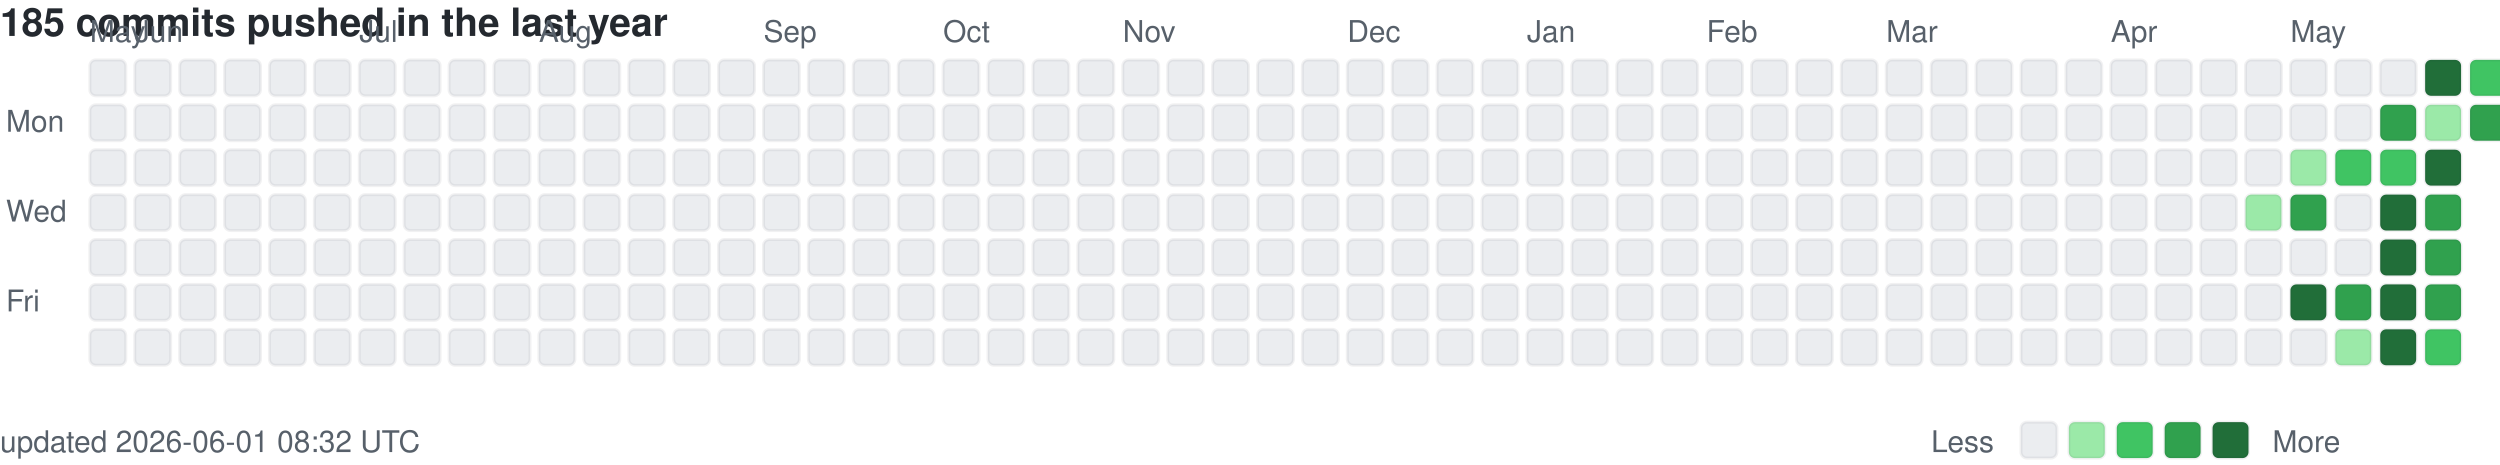
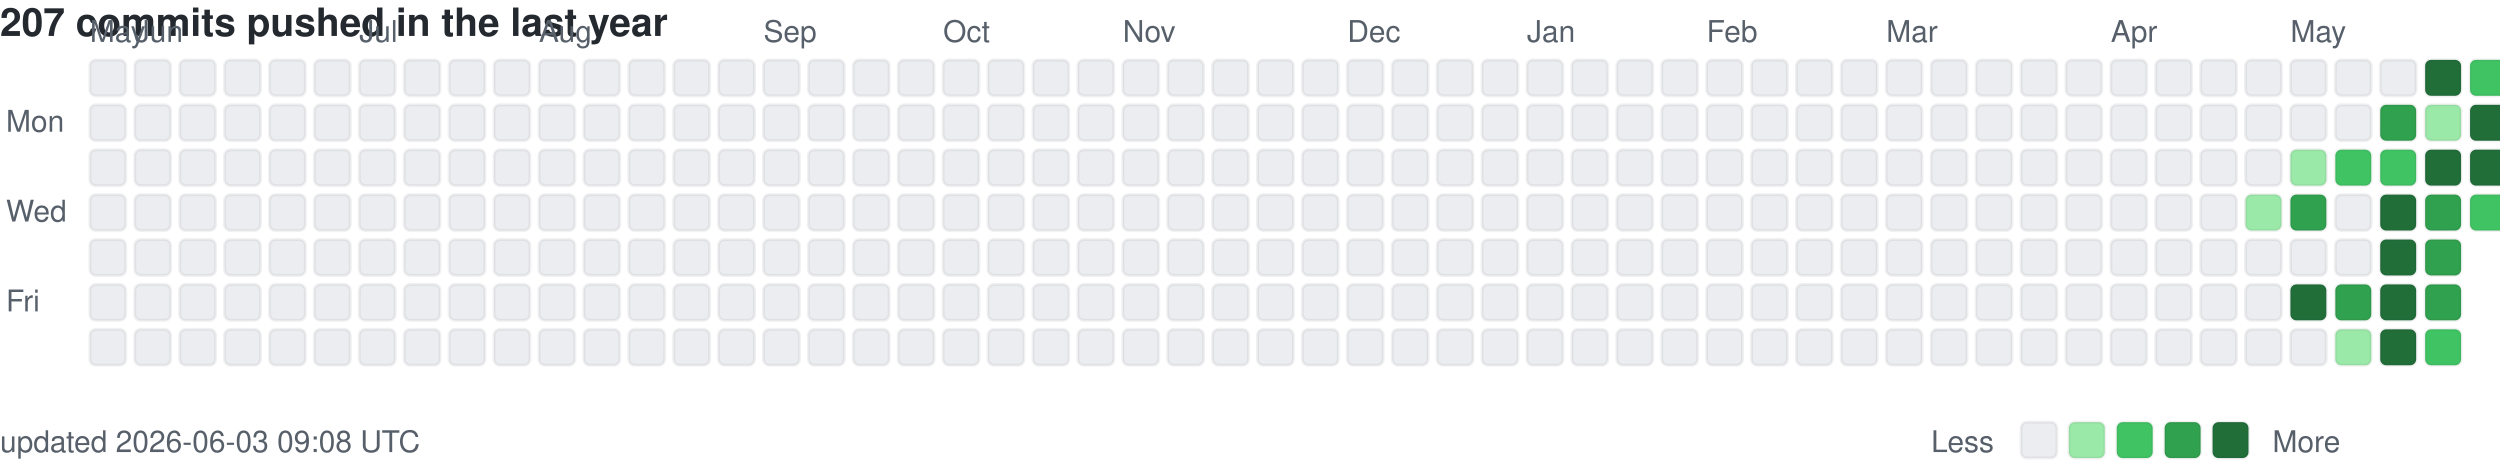
<svg xmlns="http://www.w3.org/2000/svg" width="835" height="155" viewBox="0 0 835 155" role="img" aria-label="Organisation push activity heatmap">
  <style>
    text.lbl { fill:#57606a; font:10px -apple-system,Segoe UI,Helvetica,Arial,sans-serif; }
    text.title { fill:#24292f; font:600 13px -apple-system,Segoe UI,Helvetica,Arial,sans-serif; }
    rect { stroke:rgba(27,31,35,0.06); stroke-width:1px; }
    .lvl-0 { fill:#ebedf0; } .lvl-1 { fill:#9be9a8; } .lvl-2 { fill:#40c463; }
    .lvl-3 { fill:#30a14e; } .lvl-4 { fill:#216e39; }
  </style>
-   <text x="0" y="12" class="title">185 commits pushed in the last year</text>
+   <text x="0" y="12" class="title">207 commits pushed in the last year</text>
  <text x="30" y="14" class="lbl">May</text>
  <text x="45" y="14" class="lbl">Jun</text>
  <text x="120" y="14" class="lbl">Jul</text>
  <text x="180" y="14" class="lbl">Aug</text>
  <text x="255" y="14" class="lbl">Sep</text>
  <text x="315" y="14" class="lbl">Oct</text>
  <text x="375" y="14" class="lbl">Nov</text>
  <text x="450" y="14" class="lbl">Dec</text>
  <text x="510" y="14" class="lbl">Jan</text>
  <text x="570" y="14" class="lbl">Feb</text>
  <text x="630" y="14" class="lbl">Mar</text>
  <text x="705" y="14" class="lbl">Apr</text>
  <text x="765" y="14" class="lbl">May</text>
  <text x="2" y="44" class="lbl">Mon</text>
  <text x="2" y="74" class="lbl">Wed</text>
  <text x="2" y="104" class="lbl">Fri</text>
  <rect class="lvl-0" x="30" y="20" width="12" height="12" rx="2" />
  <rect class="lvl-0" x="30" y="35" width="12" height="12" rx="2" />
  <rect class="lvl-0" x="30" y="50" width="12" height="12" rx="2" />
  <rect class="lvl-0" x="30" y="65" width="12" height="12" rx="2" />
  <rect class="lvl-0" x="30" y="80" width="12" height="12" rx="2" />
  <rect class="lvl-0" x="30" y="95" width="12" height="12" rx="2" />
  <rect class="lvl-0" x="30" y="110" width="12" height="12" rx="2" />
  <rect class="lvl-0" x="45" y="20" width="12" height="12" rx="2" />
  <rect class="lvl-0" x="45" y="35" width="12" height="12" rx="2" />
  <rect class="lvl-0" x="45" y="50" width="12" height="12" rx="2" />
  <rect class="lvl-0" x="45" y="65" width="12" height="12" rx="2" />
  <rect class="lvl-0" x="45" y="80" width="12" height="12" rx="2" />
  <rect class="lvl-0" x="45" y="95" width="12" height="12" rx="2" />
  <rect class="lvl-0" x="45" y="110" width="12" height="12" rx="2" />
  <rect class="lvl-0" x="60" y="20" width="12" height="12" rx="2" />
  <rect class="lvl-0" x="60" y="35" width="12" height="12" rx="2" />
  <rect class="lvl-0" x="60" y="50" width="12" height="12" rx="2" />
  <rect class="lvl-0" x="60" y="65" width="12" height="12" rx="2" />
  <rect class="lvl-0" x="60" y="80" width="12" height="12" rx="2" />
  <rect class="lvl-0" x="60" y="95" width="12" height="12" rx="2" />
  <rect class="lvl-0" x="60" y="110" width="12" height="12" rx="2" />
  <rect class="lvl-0" x="75" y="20" width="12" height="12" rx="2" />
  <rect class="lvl-0" x="75" y="35" width="12" height="12" rx="2" />
  <rect class="lvl-0" x="75" y="50" width="12" height="12" rx="2" />
  <rect class="lvl-0" x="75" y="65" width="12" height="12" rx="2" />
  <rect class="lvl-0" x="75" y="80" width="12" height="12" rx="2" />
  <rect class="lvl-0" x="75" y="95" width="12" height="12" rx="2" />
  <rect class="lvl-0" x="75" y="110" width="12" height="12" rx="2" />
  <rect class="lvl-0" x="90" y="20" width="12" height="12" rx="2" />
  <rect class="lvl-0" x="90" y="35" width="12" height="12" rx="2" />
  <rect class="lvl-0" x="90" y="50" width="12" height="12" rx="2" />
  <rect class="lvl-0" x="90" y="65" width="12" height="12" rx="2" />
  <rect class="lvl-0" x="90" y="80" width="12" height="12" rx="2" />
  <rect class="lvl-0" x="90" y="95" width="12" height="12" rx="2" />
  <rect class="lvl-0" x="90" y="110" width="12" height="12" rx="2" />
  <rect class="lvl-0" x="105" y="20" width="12" height="12" rx="2" />
  <rect class="lvl-0" x="105" y="35" width="12" height="12" rx="2" />
  <rect class="lvl-0" x="105" y="50" width="12" height="12" rx="2" />
  <rect class="lvl-0" x="105" y="65" width="12" height="12" rx="2" />
  <rect class="lvl-0" x="105" y="80" width="12" height="12" rx="2" />
  <rect class="lvl-0" x="105" y="95" width="12" height="12" rx="2" />
  <rect class="lvl-0" x="105" y="110" width="12" height="12" rx="2" />
  <rect class="lvl-0" x="120" y="20" width="12" height="12" rx="2" />
  <rect class="lvl-0" x="120" y="35" width="12" height="12" rx="2" />
  <rect class="lvl-0" x="120" y="50" width="12" height="12" rx="2" />
  <rect class="lvl-0" x="120" y="65" width="12" height="12" rx="2" />
  <rect class="lvl-0" x="120" y="80" width="12" height="12" rx="2" />
  <rect class="lvl-0" x="120" y="95" width="12" height="12" rx="2" />
  <rect class="lvl-0" x="120" y="110" width="12" height="12" rx="2" />
  <rect class="lvl-0" x="135" y="20" width="12" height="12" rx="2" />
  <rect class="lvl-0" x="135" y="35" width="12" height="12" rx="2" />
  <rect class="lvl-0" x="135" y="50" width="12" height="12" rx="2" />
  <rect class="lvl-0" x="135" y="65" width="12" height="12" rx="2" />
  <rect class="lvl-0" x="135" y="80" width="12" height="12" rx="2" />
  <rect class="lvl-0" x="135" y="95" width="12" height="12" rx="2" />
  <rect class="lvl-0" x="135" y="110" width="12" height="12" rx="2" />
  <rect class="lvl-0" x="150" y="20" width="12" height="12" rx="2" />
  <rect class="lvl-0" x="150" y="35" width="12" height="12" rx="2" />
  <rect class="lvl-0" x="150" y="50" width="12" height="12" rx="2" />
  <rect class="lvl-0" x="150" y="65" width="12" height="12" rx="2" />
  <rect class="lvl-0" x="150" y="80" width="12" height="12" rx="2" />
  <rect class="lvl-0" x="150" y="95" width="12" height="12" rx="2" />
  <rect class="lvl-0" x="150" y="110" width="12" height="12" rx="2" />
  <rect class="lvl-0" x="165" y="20" width="12" height="12" rx="2" />
  <rect class="lvl-0" x="165" y="35" width="12" height="12" rx="2" />
  <rect class="lvl-0" x="165" y="50" width="12" height="12" rx="2" />
  <rect class="lvl-0" x="165" y="65" width="12" height="12" rx="2" />
  <rect class="lvl-0" x="165" y="80" width="12" height="12" rx="2" />
  <rect class="lvl-0" x="165" y="95" width="12" height="12" rx="2" />
  <rect class="lvl-0" x="165" y="110" width="12" height="12" rx="2" />
  <rect class="lvl-0" x="180" y="20" width="12" height="12" rx="2" />
  <rect class="lvl-0" x="180" y="35" width="12" height="12" rx="2" />
  <rect class="lvl-0" x="180" y="50" width="12" height="12" rx="2" />
  <rect class="lvl-0" x="180" y="65" width="12" height="12" rx="2" />
  <rect class="lvl-0" x="180" y="80" width="12" height="12" rx="2" />
  <rect class="lvl-0" x="180" y="95" width="12" height="12" rx="2" />
  <rect class="lvl-0" x="180" y="110" width="12" height="12" rx="2" />
  <rect class="lvl-0" x="195" y="20" width="12" height="12" rx="2" />
  <rect class="lvl-0" x="195" y="35" width="12" height="12" rx="2" />
  <rect class="lvl-0" x="195" y="50" width="12" height="12" rx="2" />
  <rect class="lvl-0" x="195" y="65" width="12" height="12" rx="2" />
  <rect class="lvl-0" x="195" y="80" width="12" height="12" rx="2" />
  <rect class="lvl-0" x="195" y="95" width="12" height="12" rx="2" />
  <rect class="lvl-0" x="195" y="110" width="12" height="12" rx="2" />
  <rect class="lvl-0" x="210" y="20" width="12" height="12" rx="2" />
  <rect class="lvl-0" x="210" y="35" width="12" height="12" rx="2" />
  <rect class="lvl-0" x="210" y="50" width="12" height="12" rx="2" />
  <rect class="lvl-0" x="210" y="65" width="12" height="12" rx="2" />
  <rect class="lvl-0" x="210" y="80" width="12" height="12" rx="2" />
  <rect class="lvl-0" x="210" y="95" width="12" height="12" rx="2" />
  <rect class="lvl-0" x="210" y="110" width="12" height="12" rx="2" />
  <rect class="lvl-0" x="225" y="20" width="12" height="12" rx="2" />
  <rect class="lvl-0" x="225" y="35" width="12" height="12" rx="2" />
  <rect class="lvl-0" x="225" y="50" width="12" height="12" rx="2" />
  <rect class="lvl-0" x="225" y="65" width="12" height="12" rx="2" />
  <rect class="lvl-0" x="225" y="80" width="12" height="12" rx="2" />
  <rect class="lvl-0" x="225" y="95" width="12" height="12" rx="2" />
  <rect class="lvl-0" x="225" y="110" width="12" height="12" rx="2" />
  <rect class="lvl-0" x="240" y="20" width="12" height="12" rx="2" />
  <rect class="lvl-0" x="240" y="35" width="12" height="12" rx="2" />
  <rect class="lvl-0" x="240" y="50" width="12" height="12" rx="2" />
  <rect class="lvl-0" x="240" y="65" width="12" height="12" rx="2" />
  <rect class="lvl-0" x="240" y="80" width="12" height="12" rx="2" />
  <rect class="lvl-0" x="240" y="95" width="12" height="12" rx="2" />
  <rect class="lvl-0" x="240" y="110" width="12" height="12" rx="2" />
  <rect class="lvl-0" x="255" y="20" width="12" height="12" rx="2" />
  <rect class="lvl-0" x="255" y="35" width="12" height="12" rx="2" />
  <rect class="lvl-0" x="255" y="50" width="12" height="12" rx="2" />
  <rect class="lvl-0" x="255" y="65" width="12" height="12" rx="2" />
  <rect class="lvl-0" x="255" y="80" width="12" height="12" rx="2" />
  <rect class="lvl-0" x="255" y="95" width="12" height="12" rx="2" />
  <rect class="lvl-0" x="255" y="110" width="12" height="12" rx="2" />
  <rect class="lvl-0" x="270" y="20" width="12" height="12" rx="2" />
  <rect class="lvl-0" x="270" y="35" width="12" height="12" rx="2" />
  <rect class="lvl-0" x="270" y="50" width="12" height="12" rx="2" />
  <rect class="lvl-0" x="270" y="65" width="12" height="12" rx="2" />
  <rect class="lvl-0" x="270" y="80" width="12" height="12" rx="2" />
  <rect class="lvl-0" x="270" y="95" width="12" height="12" rx="2" />
  <rect class="lvl-0" x="270" y="110" width="12" height="12" rx="2" />
  <rect class="lvl-0" x="285" y="20" width="12" height="12" rx="2" />
  <rect class="lvl-0" x="285" y="35" width="12" height="12" rx="2" />
  <rect class="lvl-0" x="285" y="50" width="12" height="12" rx="2" />
  <rect class="lvl-0" x="285" y="65" width="12" height="12" rx="2" />
  <rect class="lvl-0" x="285" y="80" width="12" height="12" rx="2" />
  <rect class="lvl-0" x="285" y="95" width="12" height="12" rx="2" />
  <rect class="lvl-0" x="285" y="110" width="12" height="12" rx="2" />
  <rect class="lvl-0" x="300" y="20" width="12" height="12" rx="2" />
  <rect class="lvl-0" x="300" y="35" width="12" height="12" rx="2" />
  <rect class="lvl-0" x="300" y="50" width="12" height="12" rx="2" />
  <rect class="lvl-0" x="300" y="65" width="12" height="12" rx="2" />
  <rect class="lvl-0" x="300" y="80" width="12" height="12" rx="2" />
  <rect class="lvl-0" x="300" y="95" width="12" height="12" rx="2" />
  <rect class="lvl-0" x="300" y="110" width="12" height="12" rx="2" />
  <rect class="lvl-0" x="315" y="20" width="12" height="12" rx="2" />
  <rect class="lvl-0" x="315" y="35" width="12" height="12" rx="2" />
  <rect class="lvl-0" x="315" y="50" width="12" height="12" rx="2" />
  <rect class="lvl-0" x="315" y="65" width="12" height="12" rx="2" />
  <rect class="lvl-0" x="315" y="80" width="12" height="12" rx="2" />
  <rect class="lvl-0" x="315" y="95" width="12" height="12" rx="2" />
  <rect class="lvl-0" x="315" y="110" width="12" height="12" rx="2" />
  <rect class="lvl-0" x="330" y="20" width="12" height="12" rx="2" />
  <rect class="lvl-0" x="330" y="35" width="12" height="12" rx="2" />
  <rect class="lvl-0" x="330" y="50" width="12" height="12" rx="2" />
  <rect class="lvl-0" x="330" y="65" width="12" height="12" rx="2" />
  <rect class="lvl-0" x="330" y="80" width="12" height="12" rx="2" />
  <rect class="lvl-0" x="330" y="95" width="12" height="12" rx="2" />
  <rect class="lvl-0" x="330" y="110" width="12" height="12" rx="2" />
  <rect class="lvl-0" x="345" y="20" width="12" height="12" rx="2" />
  <rect class="lvl-0" x="345" y="35" width="12" height="12" rx="2" />
  <rect class="lvl-0" x="345" y="50" width="12" height="12" rx="2" />
  <rect class="lvl-0" x="345" y="65" width="12" height="12" rx="2" />
  <rect class="lvl-0" x="345" y="80" width="12" height="12" rx="2" />
  <rect class="lvl-0" x="345" y="95" width="12" height="12" rx="2" />
  <rect class="lvl-0" x="345" y="110" width="12" height="12" rx="2" />
  <rect class="lvl-0" x="360" y="20" width="12" height="12" rx="2" />
  <rect class="lvl-0" x="360" y="35" width="12" height="12" rx="2" />
  <rect class="lvl-0" x="360" y="50" width="12" height="12" rx="2" />
  <rect class="lvl-0" x="360" y="65" width="12" height="12" rx="2" />
  <rect class="lvl-0" x="360" y="80" width="12" height="12" rx="2" />
  <rect class="lvl-0" x="360" y="95" width="12" height="12" rx="2" />
  <rect class="lvl-0" x="360" y="110" width="12" height="12" rx="2" />
  <rect class="lvl-0" x="375" y="20" width="12" height="12" rx="2" />
  <rect class="lvl-0" x="375" y="35" width="12" height="12" rx="2" />
  <rect class="lvl-0" x="375" y="50" width="12" height="12" rx="2" />
  <rect class="lvl-0" x="375" y="65" width="12" height="12" rx="2" />
  <rect class="lvl-0" x="375" y="80" width="12" height="12" rx="2" />
  <rect class="lvl-0" x="375" y="95" width="12" height="12" rx="2" />
  <rect class="lvl-0" x="375" y="110" width="12" height="12" rx="2" />
  <rect class="lvl-0" x="390" y="20" width="12" height="12" rx="2" />
  <rect class="lvl-0" x="390" y="35" width="12" height="12" rx="2" />
  <rect class="lvl-0" x="390" y="50" width="12" height="12" rx="2" />
  <rect class="lvl-0" x="390" y="65" width="12" height="12" rx="2" />
  <rect class="lvl-0" x="390" y="80" width="12" height="12" rx="2" />
  <rect class="lvl-0" x="390" y="95" width="12" height="12" rx="2" />
  <rect class="lvl-0" x="390" y="110" width="12" height="12" rx="2" />
  <rect class="lvl-0" x="405" y="20" width="12" height="12" rx="2" />
  <rect class="lvl-0" x="405" y="35" width="12" height="12" rx="2" />
  <rect class="lvl-0" x="405" y="50" width="12" height="12" rx="2" />
  <rect class="lvl-0" x="405" y="65" width="12" height="12" rx="2" />
  <rect class="lvl-0" x="405" y="80" width="12" height="12" rx="2" />
  <rect class="lvl-0" x="405" y="95" width="12" height="12" rx="2" />
  <rect class="lvl-0" x="405" y="110" width="12" height="12" rx="2" />
  <rect class="lvl-0" x="420" y="20" width="12" height="12" rx="2" />
  <rect class="lvl-0" x="420" y="35" width="12" height="12" rx="2" />
  <rect class="lvl-0" x="420" y="50" width="12" height="12" rx="2" />
  <rect class="lvl-0" x="420" y="65" width="12" height="12" rx="2" />
  <rect class="lvl-0" x="420" y="80" width="12" height="12" rx="2" />
  <rect class="lvl-0" x="420" y="95" width="12" height="12" rx="2" />
  <rect class="lvl-0" x="420" y="110" width="12" height="12" rx="2" />
  <rect class="lvl-0" x="435" y="20" width="12" height="12" rx="2" />
  <rect class="lvl-0" x="435" y="35" width="12" height="12" rx="2" />
  <rect class="lvl-0" x="435" y="50" width="12" height="12" rx="2" />
  <rect class="lvl-0" x="435" y="65" width="12" height="12" rx="2" />
  <rect class="lvl-0" x="435" y="80" width="12" height="12" rx="2" />
  <rect class="lvl-0" x="435" y="95" width="12" height="12" rx="2" />
  <rect class="lvl-0" x="435" y="110" width="12" height="12" rx="2" />
  <rect class="lvl-0" x="450" y="20" width="12" height="12" rx="2" />
  <rect class="lvl-0" x="450" y="35" width="12" height="12" rx="2" />
  <rect class="lvl-0" x="450" y="50" width="12" height="12" rx="2" />
  <rect class="lvl-0" x="450" y="65" width="12" height="12" rx="2" />
  <rect class="lvl-0" x="450" y="80" width="12" height="12" rx="2" />
  <rect class="lvl-0" x="450" y="95" width="12" height="12" rx="2" />
  <rect class="lvl-0" x="450" y="110" width="12" height="12" rx="2" />
  <rect class="lvl-0" x="465" y="20" width="12" height="12" rx="2" />
  <rect class="lvl-0" x="465" y="35" width="12" height="12" rx="2" />
  <rect class="lvl-0" x="465" y="50" width="12" height="12" rx="2" />
  <rect class="lvl-0" x="465" y="65" width="12" height="12" rx="2" />
  <rect class="lvl-0" x="465" y="80" width="12" height="12" rx="2" />
  <rect class="lvl-0" x="465" y="95" width="12" height="12" rx="2" />
  <rect class="lvl-0" x="465" y="110" width="12" height="12" rx="2" />
  <rect class="lvl-0" x="480" y="20" width="12" height="12" rx="2" />
  <rect class="lvl-0" x="480" y="35" width="12" height="12" rx="2" />
  <rect class="lvl-0" x="480" y="50" width="12" height="12" rx="2" />
  <rect class="lvl-0" x="480" y="65" width="12" height="12" rx="2" />
  <rect class="lvl-0" x="480" y="80" width="12" height="12" rx="2" />
  <rect class="lvl-0" x="480" y="95" width="12" height="12" rx="2" />
  <rect class="lvl-0" x="480" y="110" width="12" height="12" rx="2" />
  <rect class="lvl-0" x="495" y="20" width="12" height="12" rx="2" />
  <rect class="lvl-0" x="495" y="35" width="12" height="12" rx="2" />
  <rect class="lvl-0" x="495" y="50" width="12" height="12" rx="2" />
  <rect class="lvl-0" x="495" y="65" width="12" height="12" rx="2" />
  <rect class="lvl-0" x="495" y="80" width="12" height="12" rx="2" />
  <rect class="lvl-0" x="495" y="95" width="12" height="12" rx="2" />
  <rect class="lvl-0" x="495" y="110" width="12" height="12" rx="2" />
  <rect class="lvl-0" x="510" y="20" width="12" height="12" rx="2" />
  <rect class="lvl-0" x="510" y="35" width="12" height="12" rx="2" />
  <rect class="lvl-0" x="510" y="50" width="12" height="12" rx="2" />
  <rect class="lvl-0" x="510" y="65" width="12" height="12" rx="2" />
  <rect class="lvl-0" x="510" y="80" width="12" height="12" rx="2" />
  <rect class="lvl-0" x="510" y="95" width="12" height="12" rx="2" />
  <rect class="lvl-0" x="510" y="110" width="12" height="12" rx="2" />
  <rect class="lvl-0" x="525" y="20" width="12" height="12" rx="2" />
  <rect class="lvl-0" x="525" y="35" width="12" height="12" rx="2" />
  <rect class="lvl-0" x="525" y="50" width="12" height="12" rx="2" />
  <rect class="lvl-0" x="525" y="65" width="12" height="12" rx="2" />
  <rect class="lvl-0" x="525" y="80" width="12" height="12" rx="2" />
  <rect class="lvl-0" x="525" y="95" width="12" height="12" rx="2" />
  <rect class="lvl-0" x="525" y="110" width="12" height="12" rx="2" />
  <rect class="lvl-0" x="540" y="20" width="12" height="12" rx="2" />
  <rect class="lvl-0" x="540" y="35" width="12" height="12" rx="2" />
  <rect class="lvl-0" x="540" y="50" width="12" height="12" rx="2" />
  <rect class="lvl-0" x="540" y="65" width="12" height="12" rx="2" />
  <rect class="lvl-0" x="540" y="80" width="12" height="12" rx="2" />
  <rect class="lvl-0" x="540" y="95" width="12" height="12" rx="2" />
  <rect class="lvl-0" x="540" y="110" width="12" height="12" rx="2" />
  <rect class="lvl-0" x="555" y="20" width="12" height="12" rx="2" />
  <rect class="lvl-0" x="555" y="35" width="12" height="12" rx="2" />
  <rect class="lvl-0" x="555" y="50" width="12" height="12" rx="2" />
  <rect class="lvl-0" x="555" y="65" width="12" height="12" rx="2" />
  <rect class="lvl-0" x="555" y="80" width="12" height="12" rx="2" />
  <rect class="lvl-0" x="555" y="95" width="12" height="12" rx="2" />
  <rect class="lvl-0" x="555" y="110" width="12" height="12" rx="2" />
  <rect class="lvl-0" x="570" y="20" width="12" height="12" rx="2" />
  <rect class="lvl-0" x="570" y="35" width="12" height="12" rx="2" />
  <rect class="lvl-0" x="570" y="50" width="12" height="12" rx="2" />
  <rect class="lvl-0" x="570" y="65" width="12" height="12" rx="2" />
  <rect class="lvl-0" x="570" y="80" width="12" height="12" rx="2" />
  <rect class="lvl-0" x="570" y="95" width="12" height="12" rx="2" />
  <rect class="lvl-0" x="570" y="110" width="12" height="12" rx="2" />
  <rect class="lvl-0" x="585" y="20" width="12" height="12" rx="2" />
  <rect class="lvl-0" x="585" y="35" width="12" height="12" rx="2" />
  <rect class="lvl-0" x="585" y="50" width="12" height="12" rx="2" />
  <rect class="lvl-0" x="585" y="65" width="12" height="12" rx="2" />
  <rect class="lvl-0" x="585" y="80" width="12" height="12" rx="2" />
  <rect class="lvl-0" x="585" y="95" width="12" height="12" rx="2" />
  <rect class="lvl-0" x="585" y="110" width="12" height="12" rx="2" />
  <rect class="lvl-0" x="600" y="20" width="12" height="12" rx="2" />
  <rect class="lvl-0" x="600" y="35" width="12" height="12" rx="2" />
  <rect class="lvl-0" x="600" y="50" width="12" height="12" rx="2" />
  <rect class="lvl-0" x="600" y="65" width="12" height="12" rx="2" />
  <rect class="lvl-0" x="600" y="80" width="12" height="12" rx="2" />
  <rect class="lvl-0" x="600" y="95" width="12" height="12" rx="2" />
  <rect class="lvl-0" x="600" y="110" width="12" height="12" rx="2" />
  <rect class="lvl-0" x="615" y="20" width="12" height="12" rx="2" />
  <rect class="lvl-0" x="615" y="35" width="12" height="12" rx="2" />
  <rect class="lvl-0" x="615" y="50" width="12" height="12" rx="2" />
  <rect class="lvl-0" x="615" y="65" width="12" height="12" rx="2" />
  <rect class="lvl-0" x="615" y="80" width="12" height="12" rx="2" />
  <rect class="lvl-0" x="615" y="95" width="12" height="12" rx="2" />
  <rect class="lvl-0" x="615" y="110" width="12" height="12" rx="2" />
  <rect class="lvl-0" x="630" y="20" width="12" height="12" rx="2" />
  <rect class="lvl-0" x="630" y="35" width="12" height="12" rx="2" />
  <rect class="lvl-0" x="630" y="50" width="12" height="12" rx="2" />
  <rect class="lvl-0" x="630" y="65" width="12" height="12" rx="2" />
  <rect class="lvl-0" x="630" y="80" width="12" height="12" rx="2" />
  <rect class="lvl-0" x="630" y="95" width="12" height="12" rx="2" />
  <rect class="lvl-0" x="630" y="110" width="12" height="12" rx="2" />
  <rect class="lvl-0" x="645" y="20" width="12" height="12" rx="2" />
  <rect class="lvl-0" x="645" y="35" width="12" height="12" rx="2" />
  <rect class="lvl-0" x="645" y="50" width="12" height="12" rx="2" />
  <rect class="lvl-0" x="645" y="65" width="12" height="12" rx="2" />
  <rect class="lvl-0" x="645" y="80" width="12" height="12" rx="2" />
  <rect class="lvl-0" x="645" y="95" width="12" height="12" rx="2" />
  <rect class="lvl-0" x="645" y="110" width="12" height="12" rx="2" />
  <rect class="lvl-0" x="660" y="20" width="12" height="12" rx="2" />
  <rect class="lvl-0" x="660" y="35" width="12" height="12" rx="2" />
  <rect class="lvl-0" x="660" y="50" width="12" height="12" rx="2" />
  <rect class="lvl-0" x="660" y="65" width="12" height="12" rx="2" />
  <rect class="lvl-0" x="660" y="80" width="12" height="12" rx="2" />
  <rect class="lvl-0" x="660" y="95" width="12" height="12" rx="2" />
  <rect class="lvl-0" x="660" y="110" width="12" height="12" rx="2" />
  <rect class="lvl-0" x="675" y="20" width="12" height="12" rx="2" />
  <rect class="lvl-0" x="675" y="35" width="12" height="12" rx="2" />
  <rect class="lvl-0" x="675" y="50" width="12" height="12" rx="2" />
  <rect class="lvl-0" x="675" y="65" width="12" height="12" rx="2" />
  <rect class="lvl-0" x="675" y="80" width="12" height="12" rx="2" />
  <rect class="lvl-0" x="675" y="95" width="12" height="12" rx="2" />
  <rect class="lvl-0" x="675" y="110" width="12" height="12" rx="2" />
  <rect class="lvl-0" x="690" y="20" width="12" height="12" rx="2" />
  <rect class="lvl-0" x="690" y="35" width="12" height="12" rx="2" />
  <rect class="lvl-0" x="690" y="50" width="12" height="12" rx="2" />
  <rect class="lvl-0" x="690" y="65" width="12" height="12" rx="2" />
  <rect class="lvl-0" x="690" y="80" width="12" height="12" rx="2" />
  <rect class="lvl-0" x="690" y="95" width="12" height="12" rx="2" />
  <rect class="lvl-0" x="690" y="110" width="12" height="12" rx="2" />
  <rect class="lvl-0" x="705" y="20" width="12" height="12" rx="2" />
  <rect class="lvl-0" x="705" y="35" width="12" height="12" rx="2" />
  <rect class="lvl-0" x="705" y="50" width="12" height="12" rx="2" />
  <rect class="lvl-0" x="705" y="65" width="12" height="12" rx="2" />
  <rect class="lvl-0" x="705" y="80" width="12" height="12" rx="2" />
  <rect class="lvl-0" x="705" y="95" width="12" height="12" rx="2" />
  <rect class="lvl-0" x="705" y="110" width="12" height="12" rx="2" />
  <rect class="lvl-0" x="720" y="20" width="12" height="12" rx="2" />
  <rect class="lvl-0" x="720" y="35" width="12" height="12" rx="2" />
  <rect class="lvl-0" x="720" y="50" width="12" height="12" rx="2" />
  <rect class="lvl-0" x="720" y="65" width="12" height="12" rx="2" />
  <rect class="lvl-0" x="720" y="80" width="12" height="12" rx="2" />
  <rect class="lvl-0" x="720" y="95" width="12" height="12" rx="2" />
  <rect class="lvl-0" x="720" y="110" width="12" height="12" rx="2" />
  <rect class="lvl-0" x="735" y="20" width="12" height="12" rx="2" />
  <rect class="lvl-0" x="735" y="35" width="12" height="12" rx="2" />
  <rect class="lvl-0" x="735" y="50" width="12" height="12" rx="2" />
  <rect class="lvl-0" x="735" y="65" width="12" height="12" rx="2" />
  <rect class="lvl-0" x="735" y="80" width="12" height="12" rx="2" />
  <rect class="lvl-0" x="735" y="95" width="12" height="12" rx="2" />
  <rect class="lvl-0" x="735" y="110" width="12" height="12" rx="2" />
  <rect class="lvl-0" x="750" y="20" width="12" height="12" rx="2" />
  <rect class="lvl-0" x="750" y="35" width="12" height="12" rx="2" />
  <rect class="lvl-0" x="750" y="50" width="12" height="12" rx="2" />
  <rect class="lvl-1" x="750" y="65" width="12" height="12" rx="2" />
  <rect class="lvl-0" x="750" y="80" width="12" height="12" rx="2" />
  <rect class="lvl-0" x="750" y="95" width="12" height="12" rx="2" />
  <rect class="lvl-0" x="750" y="110" width="12" height="12" rx="2" />
  <rect class="lvl-0" x="765" y="20" width="12" height="12" rx="2" />
  <rect class="lvl-0" x="765" y="35" width="12" height="12" rx="2" />
  <rect class="lvl-1" x="765" y="50" width="12" height="12" rx="2" />
  <rect class="lvl-3" x="765" y="65" width="12" height="12" rx="2" />
  <rect class="lvl-0" x="765" y="80" width="12" height="12" rx="2" />
  <rect class="lvl-4" x="765" y="95" width="12" height="12" rx="2" />
  <rect class="lvl-0" x="765" y="110" width="12" height="12" rx="2" />
  <rect class="lvl-0" x="780" y="20" width="12" height="12" rx="2" />
  <rect class="lvl-0" x="780" y="35" width="12" height="12" rx="2" />
  <rect class="lvl-2" x="780" y="50" width="12" height="12" rx="2" />
  <rect class="lvl-0" x="780" y="65" width="12" height="12" rx="2" />
  <rect class="lvl-0" x="780" y="80" width="12" height="12" rx="2" />
  <rect class="lvl-3" x="780" y="95" width="12" height="12" rx="2" />
  <rect class="lvl-1" x="780" y="110" width="12" height="12" rx="2" />
  <rect class="lvl-0" x="795" y="20" width="12" height="12" rx="2" />
  <rect class="lvl-3" x="795" y="35" width="12" height="12" rx="2" />
  <rect class="lvl-2" x="795" y="50" width="12" height="12" rx="2" />
  <rect class="lvl-4" x="795" y="65" width="12" height="12" rx="2" />
  <rect class="lvl-4" x="795" y="80" width="12" height="12" rx="2" />
  <rect class="lvl-4" x="795" y="95" width="12" height="12" rx="2" />
  <rect class="lvl-4" x="795" y="110" width="12" height="12" rx="2" />
  <rect class="lvl-4" x="810" y="20" width="12" height="12" rx="2" />
  <rect class="lvl-1" x="810" y="35" width="12" height="12" rx="2" />
  <rect class="lvl-4" x="810" y="50" width="12" height="12" rx="2" />
  <rect class="lvl-3" x="810" y="65" width="12" height="12" rx="2" />
  <rect class="lvl-3" x="810" y="80" width="12" height="12" rx="2" />
  <rect class="lvl-3" x="810" y="95" width="12" height="12" rx="2" />
  <rect class="lvl-2" x="810" y="110" width="12" height="12" rx="2" />
  <rect class="lvl-2" x="825" y="20" width="12" height="12" rx="2" />
-   <rect class="lvl-3" x="825" y="35" width="12" height="12" rx="2" />
+   <rect class="lvl-4" x="825" y="35" width="12" height="12" rx="2" />
+   <rect class="lvl-4" x="825" y="50" width="12" height="12" rx="2" />
+   <rect class="lvl-2" x="825" y="65" width="12" height="12" rx="2" />
  <text x="645" y="151" class="lbl">Less</text>
  <rect class="lvl-0" x="675" y="141" width="12" height="12" rx="2" />
  <rect class="lvl-1" x="691" y="141" width="12" height="12" rx="2" />
  <rect class="lvl-2" x="707" y="141" width="12" height="12" rx="2" />
  <rect class="lvl-3" x="723" y="141" width="12" height="12" rx="2" />
  <rect class="lvl-4" x="739" y="141" width="12" height="12" rx="2" />
  <text x="759" y="151" class="lbl">More</text>
-   <text x="0" y="151" class="lbl">updated 2026-06-01 08:32 UTC</text>
+   <text x="0" y="151" class="lbl">updated 2026-06-03 09:08 UTC</text>
</svg>
